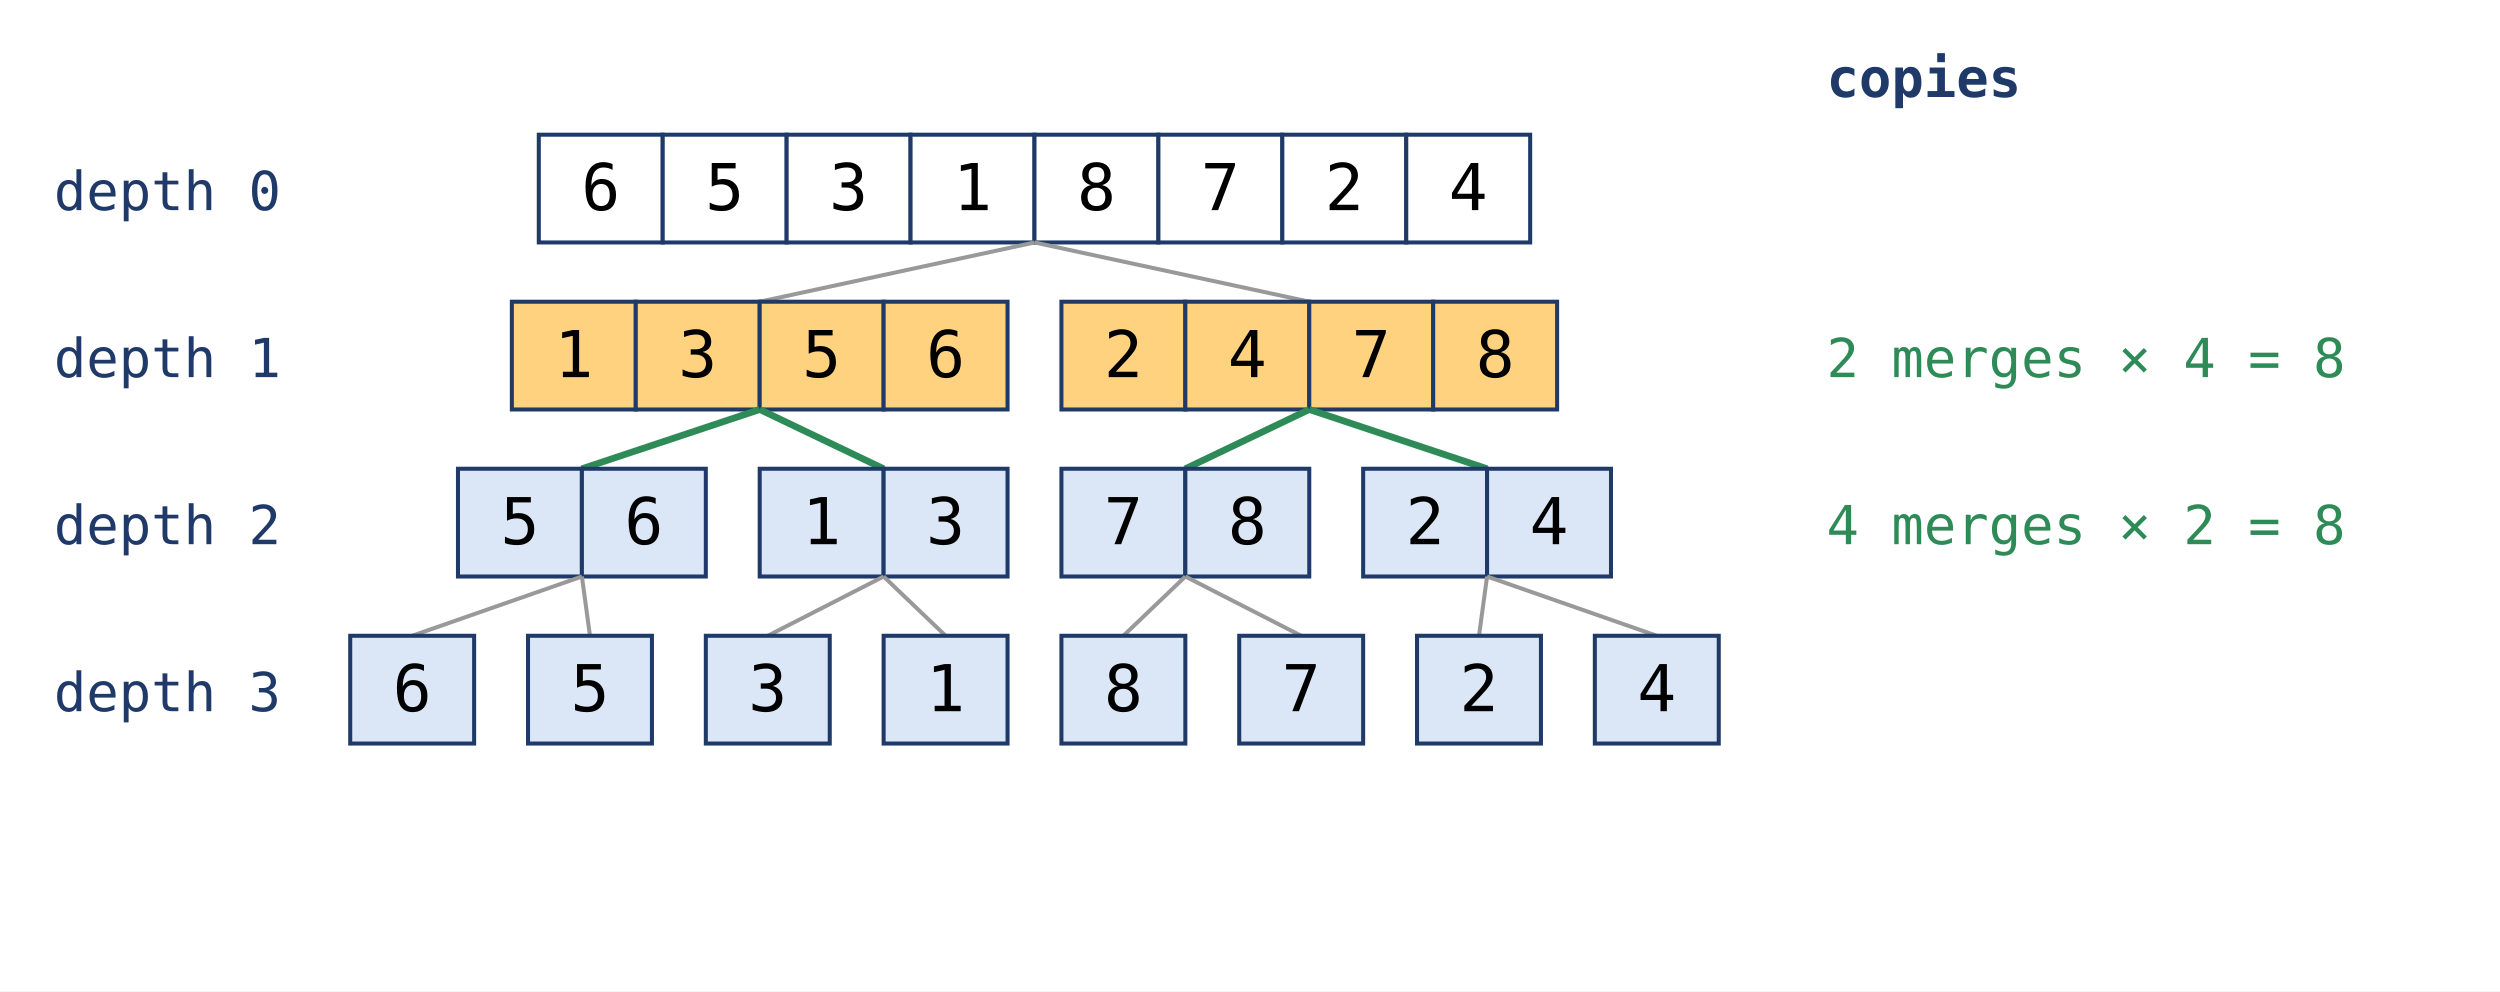
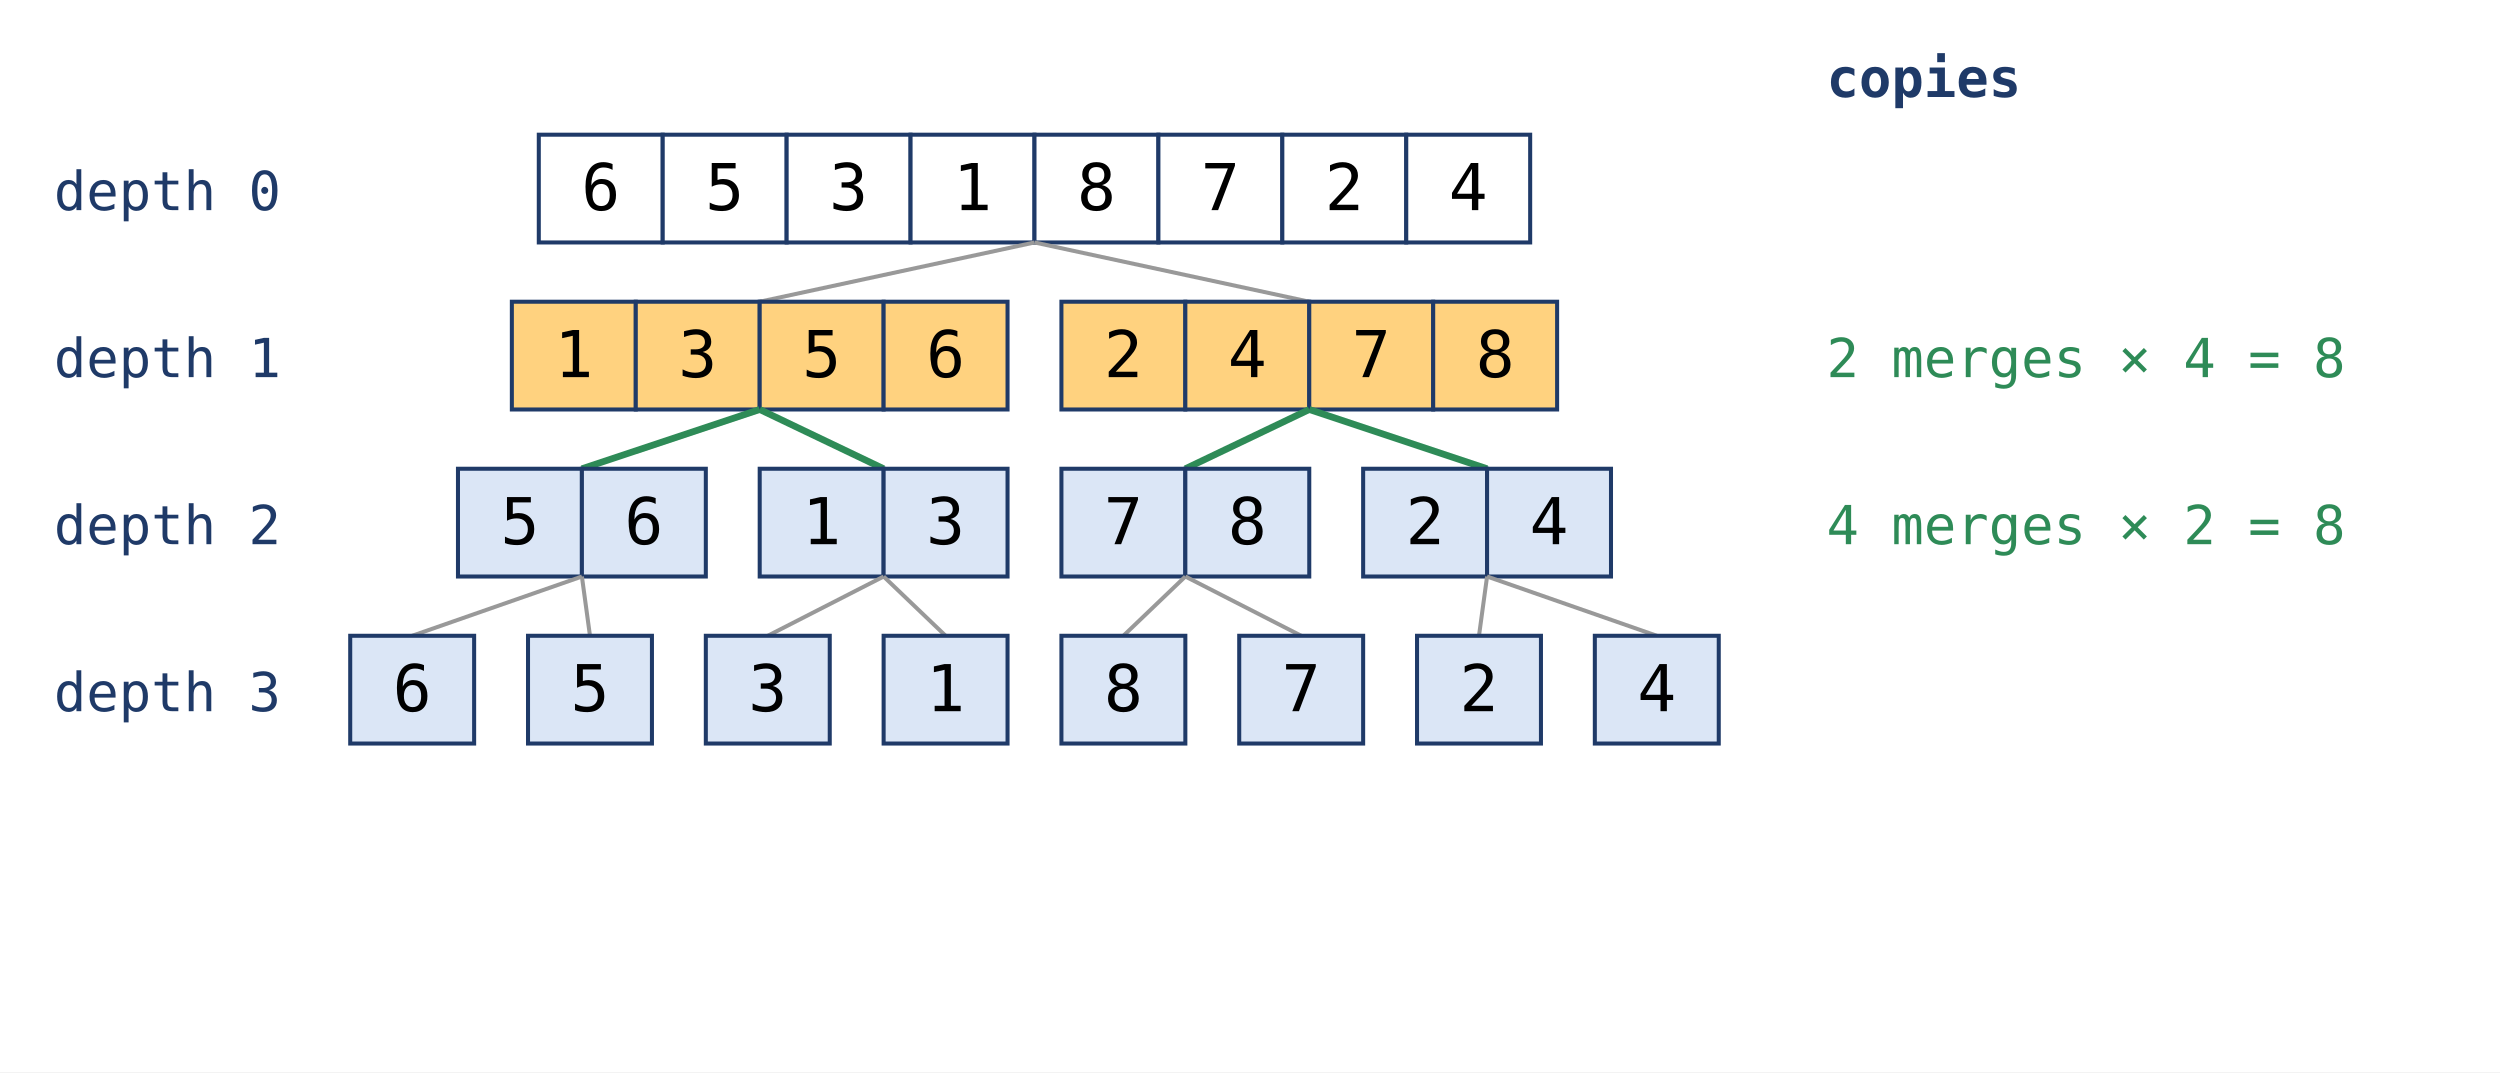
- <svg xmlns="http://www.w3.org/2000/svg" width="928" height="368" viewBox="0 0 928 368" font-family="Consolas, monospace" font-size="24">
-   <rect width="928" height="368" fill="#ffffff" />
+ <svg xmlns="http://www.w3.org/2000/svg" width="928" height="398" viewBox="0 0 928 398" font-family="Consolas, monospace" font-size="24">
+   <rect width="928" height="398" fill="#ffffff" />
  <g transform="translate(0, 34)">
    <text x="678" y="2" font-size="20" fill="#1f3a68" font-weight="bold">copies</text>
    <text x="20" y="44" font-size="20" fill="#1f3a68">depth 0</text>
    <text x="20" y="106" font-size="20" fill="#1f3a68">depth 1</text>
    <text x="20" y="168" font-size="20" fill="#1f3a68">depth 2</text>
    <text x="20" y="230" font-size="20" fill="#1f3a68">depth 3</text>
    <rect x="200.0" y="16" width="46" height="40" fill="#ffffff" stroke="#1f3a68" stroke-width="1.5" />
    <text x="223.0" y="44.0" text-anchor="middle" fill="#000000">6</text>
    <rect x="246.0" y="16" width="46" height="40" fill="#ffffff" stroke="#1f3a68" stroke-width="1.5" />
    <text x="269.0" y="44.0" text-anchor="middle" fill="#000000">5</text>
    <rect x="292.0" y="16" width="46" height="40" fill="#ffffff" stroke="#1f3a68" stroke-width="1.5" />
    <text x="315.0" y="44.0" text-anchor="middle" fill="#000000">3</text>
    <rect x="338.0" y="16" width="46" height="40" fill="#ffffff" stroke="#1f3a68" stroke-width="1.5" />
    <text x="361.0" y="44.0" text-anchor="middle" fill="#000000">1</text>
    <rect x="384.0" y="16" width="46" height="40" fill="#ffffff" stroke="#1f3a68" stroke-width="1.5" />
    <text x="407.0" y="44.0" text-anchor="middle" fill="#000000">8</text>
    <rect x="430.0" y="16" width="46" height="40" fill="#ffffff" stroke="#1f3a68" stroke-width="1.5" />
    <text x="453.0" y="44.0" text-anchor="middle" fill="#000000">7</text>
    <rect x="476.0" y="16" width="46" height="40" fill="#ffffff" stroke="#1f3a68" stroke-width="1.5" />
    <text x="499.0" y="44.0" text-anchor="middle" fill="#000000">2</text>
    <rect x="522.0" y="16" width="46" height="40" fill="#ffffff" stroke="#1f3a68" stroke-width="1.5" />
    <text x="545.0" y="44.0" text-anchor="middle" fill="#000000">4</text>
    <line x1="384.0" y1="56" x2="282.0" y2="78" stroke="#999999" stroke-width="1.5" />
    <line x1="384.0" y1="56" x2="486.0" y2="78" stroke="#999999" stroke-width="1.5" />
    <rect x="190.0" y="78" width="46" height="40" fill="#ffd27f" stroke="#1f3a68" stroke-width="1.5" />
    <text x="213.0" y="106.0" text-anchor="middle" fill="#000000">1</text>
    <rect x="236.0" y="78" width="46" height="40" fill="#ffd27f" stroke="#1f3a68" stroke-width="1.5" />
    <text x="259.0" y="106.0" text-anchor="middle" fill="#000000">3</text>
    <rect x="282.0" y="78" width="46" height="40" fill="#ffd27f" stroke="#1f3a68" stroke-width="1.5" />
    <text x="305.0" y="106.0" text-anchor="middle" fill="#000000">5</text>
    <rect x="328.0" y="78" width="46" height="40" fill="#ffd27f" stroke="#1f3a68" stroke-width="1.5" />
    <text x="351.0" y="106.0" text-anchor="middle" fill="#000000">6</text>
    <rect x="394.0" y="78" width="46" height="40" fill="#ffd27f" stroke="#1f3a68" stroke-width="1.5" />
    <text x="417.0" y="106.0" text-anchor="middle" fill="#000000">2</text>
    <rect x="440.0" y="78" width="46" height="40" fill="#ffd27f" stroke="#1f3a68" stroke-width="1.5" />
    <text x="463.0" y="106.0" text-anchor="middle" fill="#000000">4</text>
    <rect x="486.0" y="78" width="46" height="40" fill="#ffd27f" stroke="#1f3a68" stroke-width="1.5" />
    <text x="509.0" y="106.0" text-anchor="middle" fill="#000000">7</text>
    <rect x="532.0" y="78" width="46" height="40" fill="#ffd27f" stroke="#1f3a68" stroke-width="1.5" />
    <text x="555.0" y="106.0" text-anchor="middle" fill="#000000">8</text>
    <line x1="282.0" y1="118" x2="216.0" y2="140" stroke="#2e8b57" stroke-width="2.5" />
    <line x1="282.0" y1="118" x2="328.0" y2="140" stroke="#2e8b57" stroke-width="2.5" />
    <line x1="486.0" y1="118" x2="440.0" y2="140" stroke="#2e8b57" stroke-width="2.5" />
    <line x1="486.0" y1="118" x2="552.0" y2="140" stroke="#2e8b57" stroke-width="2.5" />
    <rect x="170.0" y="140" width="46" height="40" fill="#dbe6f6" stroke="#1f3a68" stroke-width="1.5" />
    <text x="193.0" y="168.0" text-anchor="middle" fill="#000000">5</text>
    <rect x="216.0" y="140" width="46" height="40" fill="#dbe6f6" stroke="#1f3a68" stroke-width="1.5" />
    <text x="239.0" y="168.0" text-anchor="middle" fill="#000000">6</text>
    <rect x="282.0" y="140" width="46" height="40" fill="#dbe6f6" stroke="#1f3a68" stroke-width="1.5" />
    <text x="305.0" y="168.0" text-anchor="middle" fill="#000000">1</text>
    <rect x="328.0" y="140" width="46" height="40" fill="#dbe6f6" stroke="#1f3a68" stroke-width="1.5" />
    <text x="351.0" y="168.0" text-anchor="middle" fill="#000000">3</text>
    <rect x="394.0" y="140" width="46" height="40" fill="#dbe6f6" stroke="#1f3a68" stroke-width="1.5" />
    <text x="417.0" y="168.0" text-anchor="middle" fill="#000000">7</text>
    <rect x="440.0" y="140" width="46" height="40" fill="#dbe6f6" stroke="#1f3a68" stroke-width="1.5" />
    <text x="463.0" y="168.0" text-anchor="middle" fill="#000000">8</text>
    <rect x="506.0" y="140" width="46" height="40" fill="#dbe6f6" stroke="#1f3a68" stroke-width="1.5" />
    <text x="529.0" y="168.0" text-anchor="middle" fill="#000000">2</text>
    <rect x="552.0" y="140" width="46" height="40" fill="#dbe6f6" stroke="#1f3a68" stroke-width="1.5" />
    <text x="575.0" y="168.0" text-anchor="middle" fill="#000000">4</text>
    <line x1="216.0" y1="180" x2="153.0" y2="202" stroke="#999999" stroke-width="1.5" />
    <line x1="216.0" y1="180" x2="219.0" y2="202" stroke="#999999" stroke-width="1.5" />
    <line x1="328.0" y1="180" x2="285.0" y2="202" stroke="#999999" stroke-width="1.5" />
    <line x1="328.0" y1="180" x2="351.0" y2="202" stroke="#999999" stroke-width="1.5" />
    <line x1="440.0" y1="180" x2="417.0" y2="202" stroke="#999999" stroke-width="1.5" />
    <line x1="440.0" y1="180" x2="483.0" y2="202" stroke="#999999" stroke-width="1.5" />
    <line x1="552.0" y1="180" x2="549.0" y2="202" stroke="#999999" stroke-width="1.5" />
    <line x1="552.0" y1="180" x2="615.0" y2="202" stroke="#999999" stroke-width="1.5" />
    <rect x="130.0" y="202" width="46" height="40" fill="#dbe6f6" stroke="#1f3a68" stroke-width="1.5" />
    <text x="153.0" y="230.0" text-anchor="middle" fill="#000000">6</text>
    <rect x="196.0" y="202" width="46" height="40" fill="#dbe6f6" stroke="#1f3a68" stroke-width="1.5" />
    <text x="219.0" y="230.0" text-anchor="middle" fill="#000000">5</text>
    <rect x="262.0" y="202" width="46" height="40" fill="#dbe6f6" stroke="#1f3a68" stroke-width="1.5" />
    <text x="285.0" y="230.0" text-anchor="middle" fill="#000000">3</text>
    <rect x="328.0" y="202" width="46" height="40" fill="#dbe6f6" stroke="#1f3a68" stroke-width="1.5" />
    <text x="351.0" y="230.0" text-anchor="middle" fill="#000000">1</text>
    <rect x="394.0" y="202" width="46" height="40" fill="#dbe6f6" stroke="#1f3a68" stroke-width="1.5" />
    <text x="417.0" y="230.0" text-anchor="middle" fill="#000000">8</text>
    <rect x="460.0" y="202" width="46" height="40" fill="#dbe6f6" stroke="#1f3a68" stroke-width="1.5" />
    <text x="483.0" y="230.0" text-anchor="middle" fill="#000000">7</text>
    <rect x="526.0" y="202" width="46" height="40" fill="#dbe6f6" stroke="#1f3a68" stroke-width="1.5" />
    <text x="549.0" y="230.0" text-anchor="middle" fill="#000000">2</text>
    <rect x="592.0" y="202" width="46" height="40" fill="#dbe6f6" stroke="#1f3a68" stroke-width="1.5" />
    <text x="615.0" y="230.0" text-anchor="middle" fill="#000000">4</text>
    <text x="678" y="168" font-size="20" fill="#2e8b57">4 merges × 2 = 8</text>
    <text x="678" y="106" font-size="20" fill="#2e8b57">2 merges × 4 = 8</text>
  </g>
</svg>
